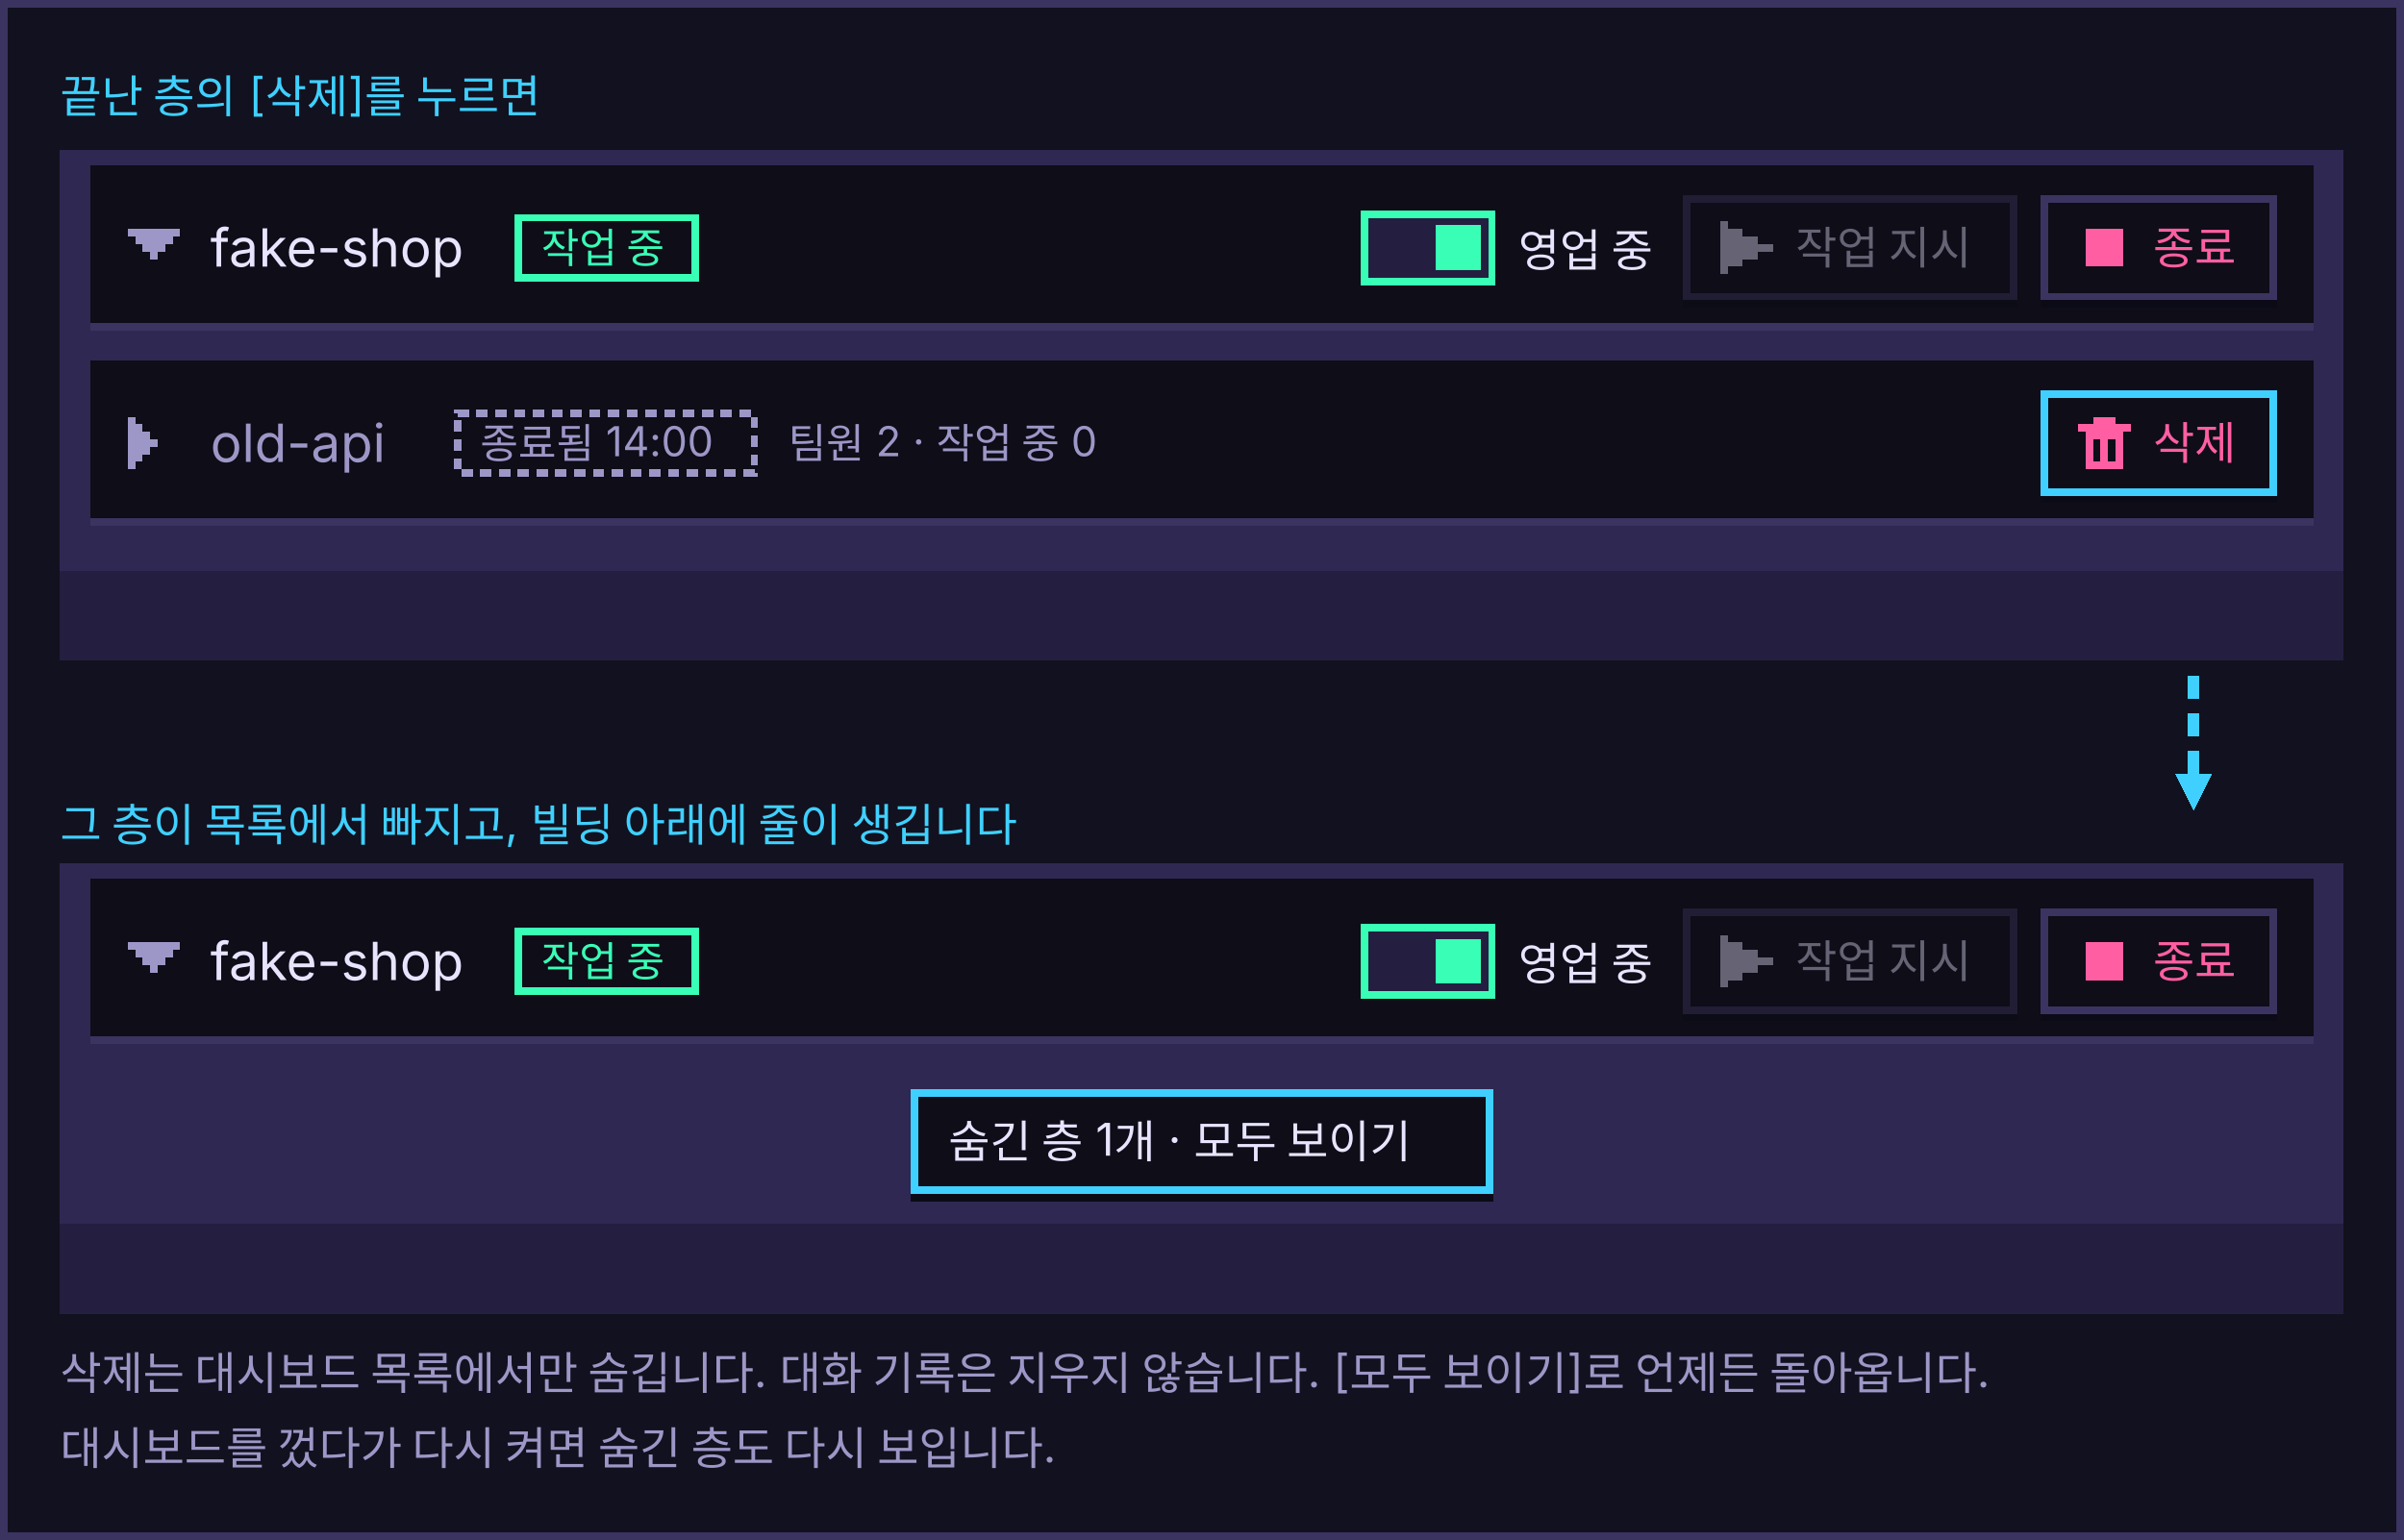
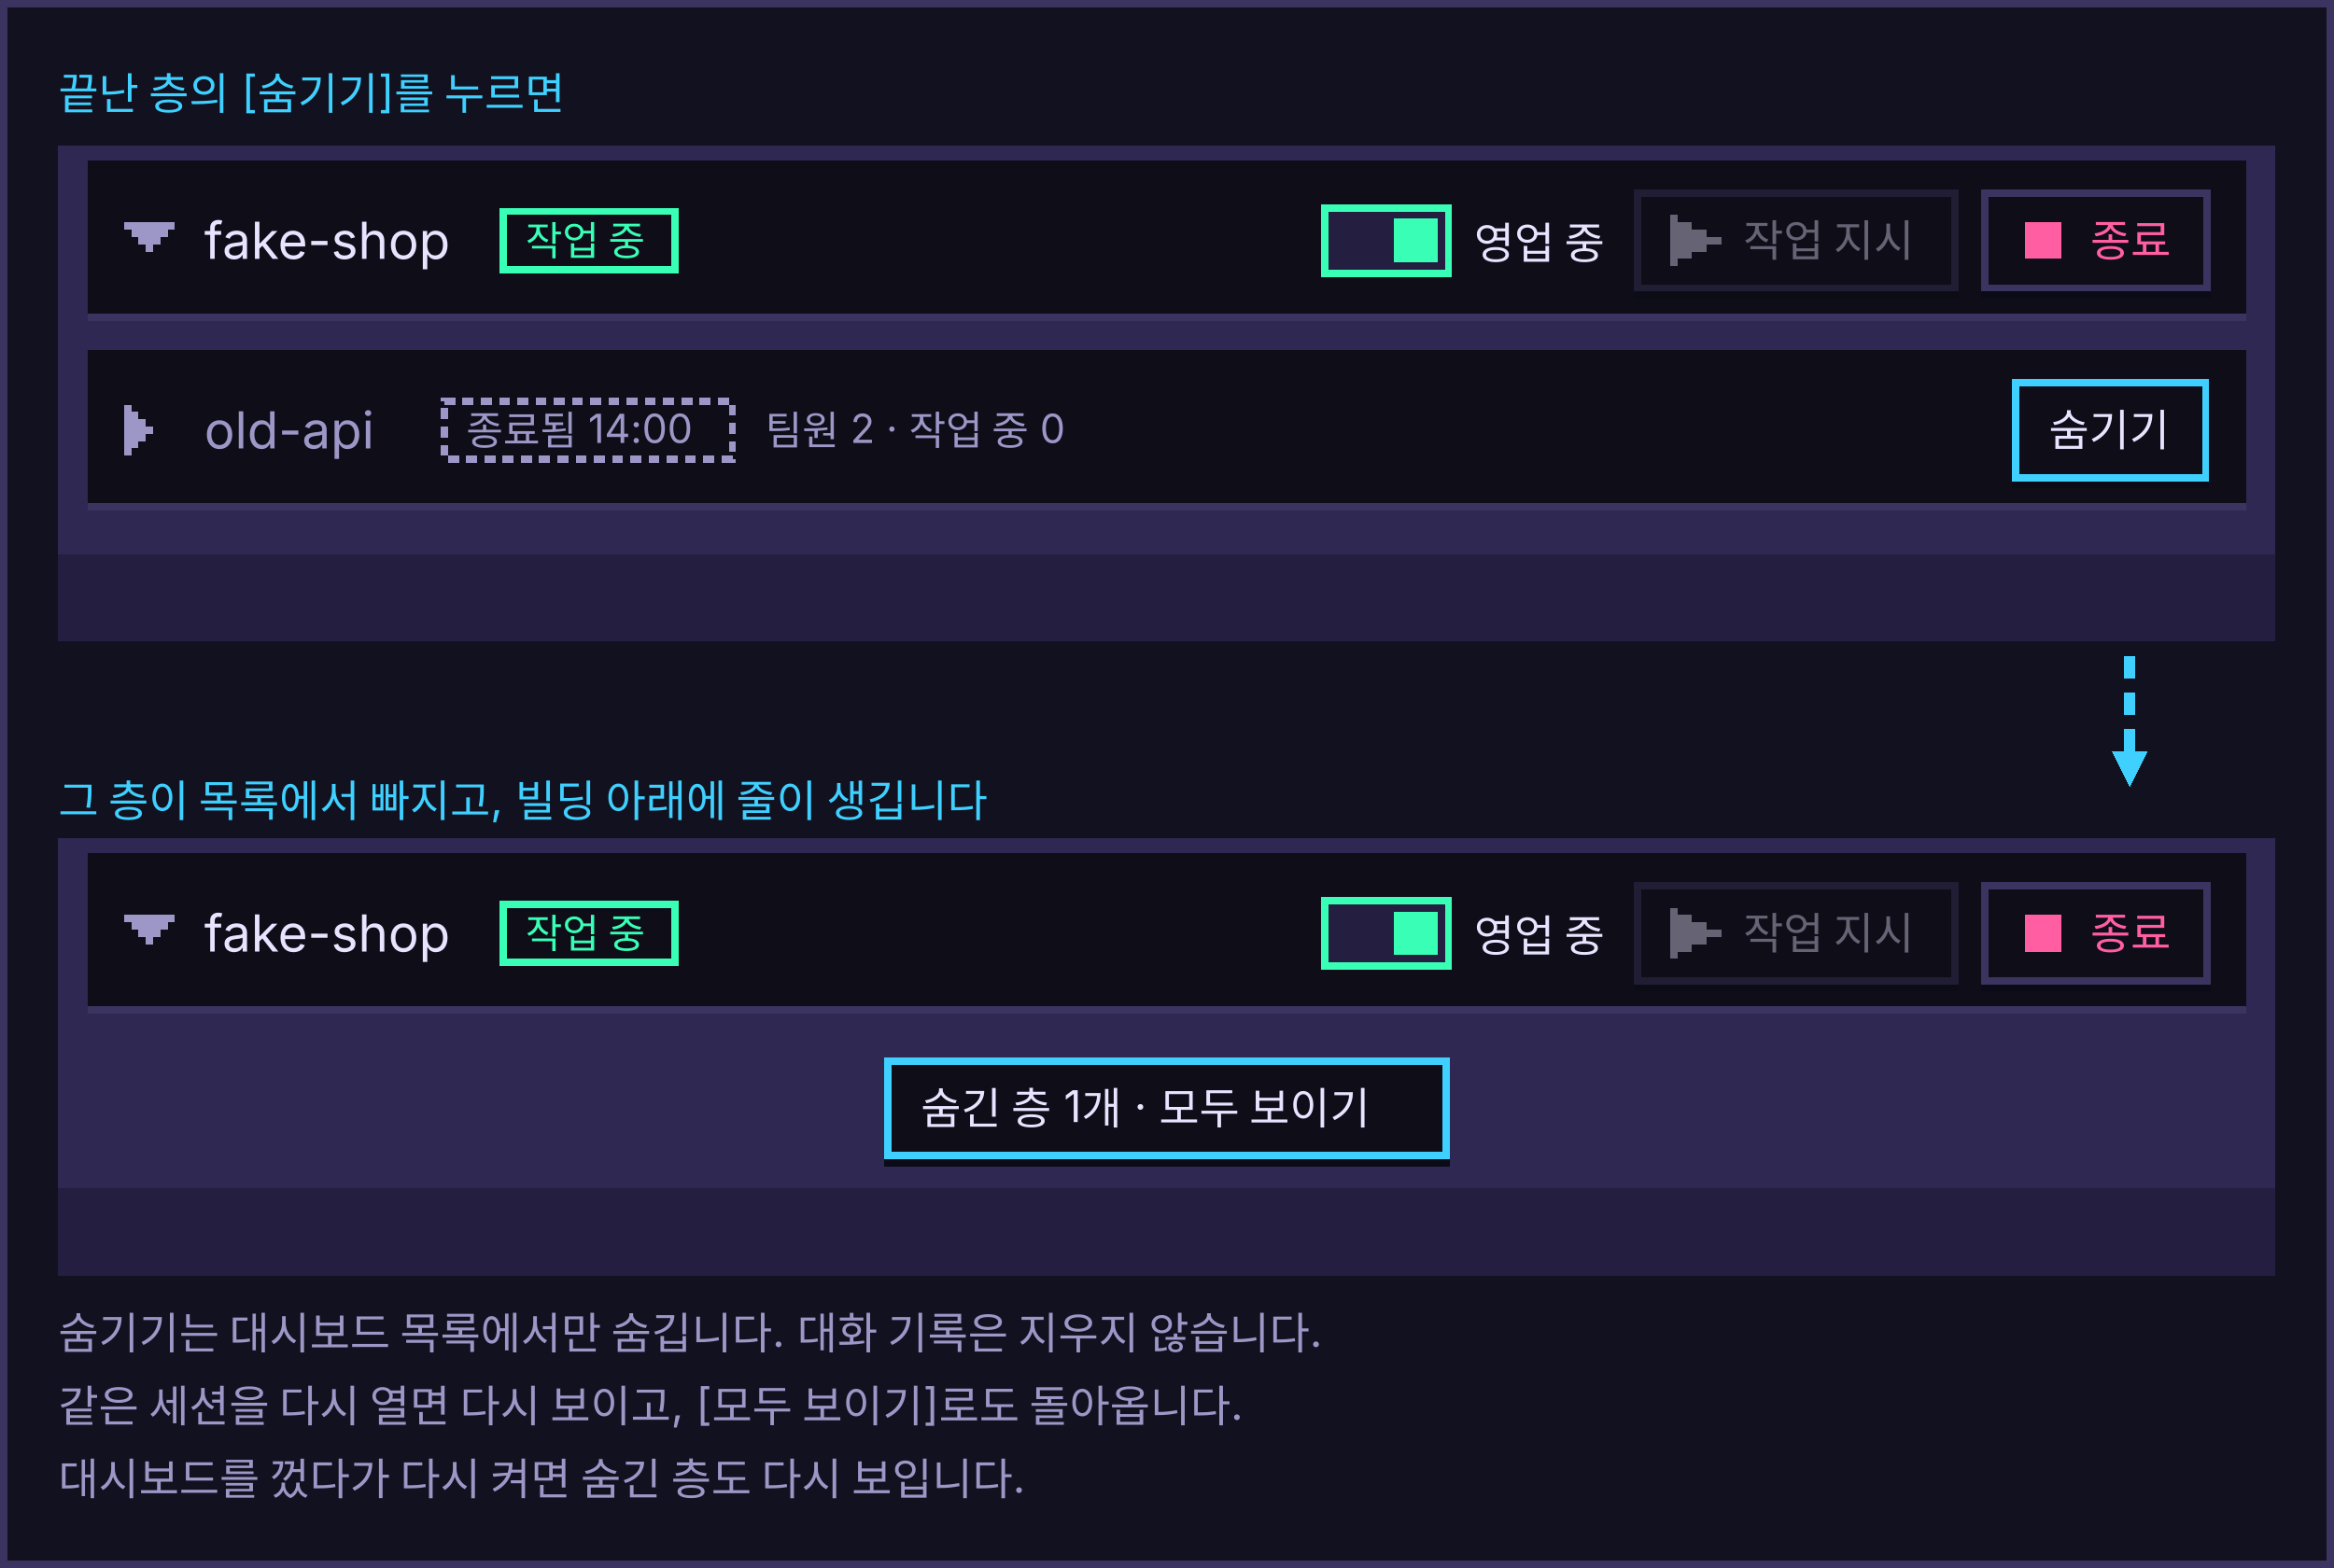
- <svg xmlns="http://www.w3.org/2000/svg" viewBox="0 0 640 410" role="img" aria-labelledby="fig-floor-hidden-t fig-floor-hidden-d" shape-rendering="crispEdges" font-family="-apple-system, 'Apple SD Gothic Neo', 'Malgun Gothic', 'Noto Sans KR', sans-serif">
-   <rect x="0" y="0" width="640" height="410" fill="#12111f" />
-   <rect x="1" y="1" width="638" height="408" fill="none" stroke="#3b3460" stroke-width="2" />
-   <text x="16" y="30" font-size="12" fill="#3fd0ff">끝난 층의 [삭제]를 누르면</text>
+ <svg xmlns="http://www.w3.org/2000/svg" viewBox="0 0 640 430" role="img" aria-labelledby="fig-floor-hidden-t fig-floor-hidden-d" shape-rendering="crispEdges" font-family="-apple-system, 'Apple SD Gothic Neo', 'Malgun Gothic', 'Noto Sans KR', sans-serif">
+   <rect x="0" y="0" width="640" height="430" fill="#12111f" />
+   <rect x="1" y="1" width="638" height="428" fill="none" stroke="#3b3460" stroke-width="2" />
+   <text x="16" y="30" font-size="12" fill="#3fd0ff">끝난 층의 [숨기기]를 누르면</text>
  <rect x="16" y="40" width="608" height="112" fill="#2e2852" />
  <rect x="24" y="44" width="592" height="44" fill="#0e0d18" />
  <rect x="24" y="86" width="592" height="2" fill="#3b3460" />
  <rect x="34" y="61" width="14" height="2" fill="#9d97c7" />
  <rect x="36" y="63" width="10" height="2" fill="#9d97c7" />
  <rect x="38" y="65" width="6" height="2" fill="#9d97c7" />
  <rect x="40" y="67" width="2" height="2" fill="#9d97c7" />
  <text x="56" y="71" font-size="14" fill="#e8e4ff">fake-shop</text>
  <rect x="138.08" y="58" width="47" height="16" fill="none" stroke="#39ffb6" stroke-width="2" />
  <text x="144.08" y="70" font-size="11" fill="#39ffb6">작업 중</text>
  <rect x="543.2" y="80" width="63" height="2" fill="#0b0a17" />
  <rect x="544.2" y="53" width="61" height="26" fill="#0e0d18" stroke="#3b3460" stroke-width="2" />
  <rect x="555.2" y="61" width="10" height="2" fill="#ff5fa2" />
  <rect x="555.2" y="63" width="10" height="2" fill="#ff5fa2" />
  <rect x="555.2" y="65" width="10" height="2" fill="#ff5fa2" />
  <rect x="555.2" y="67" width="10" height="2" fill="#ff5fa2" />
  <rect x="555.2" y="69" width="10" height="2" fill="#ff5fa2" />
  <text x="573.2" y="70.32" font-size="12" fill="#ff5fa2">종료</text>
  <g opacity=".4">
    <rect x="448" y="80" width="89" height="2" fill="#0b0a17" />
    <rect x="449" y="53" width="87" height="26" fill="#0e0d18" stroke="#3b3460" stroke-width="2" />
    <rect x="458" y="59" width="2" height="2" fill="#e8e4ff" />
    <rect x="458" y="61" width="6" height="2" fill="#e8e4ff" />
    <rect x="458" y="63" width="10" height="2" fill="#e8e4ff" />
    <rect x="458" y="65" width="14" height="2" fill="#e8e4ff" />
    <rect x="458" y="67" width="10" height="2" fill="#e8e4ff" />
    <rect x="458" y="69" width="6" height="2" fill="#e8e4ff" />
    <rect x="458" y="71" width="2" height="2" fill="#e8e4ff" />
    <text x="478" y="70.32" font-size="12" fill="#e8e4ff">작업 지시</text>
  </g>
  <rect x="363.2" y="57" width="34" height="18" fill="#241f40" stroke="#39ffb6" stroke-width="2" />
  <rect x="382.2" y="60" width="12" height="12" fill="#39ffb6" />
  <text x="404.2" y="71" font-size="12" fill="#e8e4ff">영업 중</text>
  <rect x="24" y="96" width="592" height="44" fill="#0e0d18" />
  <rect x="24" y="138" width="592" height="2" fill="#3b3460" />
  <rect x="34" y="111" width="2" height="2" fill="#9d97c7" />
  <rect x="34" y="113" width="4" height="2" fill="#9d97c7" />
  <rect x="34" y="115" width="6" height="2" fill="#9d97c7" />
  <rect x="34" y="117" width="8" height="2" fill="#9d97c7" />
  <rect x="34" y="119" width="6" height="2" fill="#9d97c7" />
  <rect x="34" y="121" width="4" height="2" fill="#9d97c7" />
  <rect x="34" y="123" width="2" height="2" fill="#9d97c7" />
  <text x="56" y="123" font-size="14" fill="#9d97c7">old-api</text>
  <rect x="121.84" y="110" width="79" height="16" fill="none" stroke="#9d97c7" stroke-width="2" stroke-dasharray="3 2" />
  <text x="127.84" y="122" font-size="11" fill="#9d97c7">종료됨 14:00</text>
  <text x="209.84" y="122" font-size="11" fill="#9d97c7">팀원 2 · 작업 중 0</text>
-   <rect x="543.2" y="132" width="63" height="2" fill="#0b0a17" />
-   <rect x="544.2" y="105" width="61" height="26" fill="#0e0d18" stroke="#3fd0ff" stroke-width="2" />
-   <rect x="557.2" y="111" width="6" height="2" fill="#ff5fa2" />
-   <rect x="553.2" y="113" width="14" height="2" fill="#ff5fa2" />
-   <rect x="555.2" y="115" width="10" height="2" fill="#ff5fa2" />
-   <rect x="555.2" y="117" width="2" height="2" fill="#ff5fa2" />
-   <rect x="559.2" y="117" width="2" height="2" fill="#ff5fa2" />
-   <rect x="563.2" y="117" width="2" height="2" fill="#ff5fa2" />
-   <rect x="555.2" y="119" width="2" height="2" fill="#ff5fa2" />
-   <rect x="559.2" y="119" width="2" height="2" fill="#ff5fa2" />
-   <rect x="563.2" y="119" width="2" height="2" fill="#ff5fa2" />
-   <rect x="555.2" y="121" width="2" height="2" fill="#ff5fa2" />
-   <rect x="559.2" y="121" width="2" height="2" fill="#ff5fa2" />
-   <rect x="563.2" y="121" width="2" height="2" fill="#ff5fa2" />
-   <rect x="555.2" y="123" width="10" height="2" fill="#ff5fa2" />
-   <text x="573.2" y="122.32" font-size="12" fill="#ff5fa2">삭제</text>
+   <rect x="551.8" y="132" width="54" height="2" fill="#0b0a17" />
+   <rect x="552.8" y="105" width="52" height="26" fill="#0e0d18" stroke="#3fd0ff" stroke-width="2" />
+   <text x="561.8" y="122.32" font-size="12" fill="#e8e4ff">숨기기</text>
  <rect x="16" y="152" width="608" height="24" fill="#241f40" />
  <line x1="584" y1="180" x2="584" y2="206" stroke="#3fd0ff" stroke-width="3" stroke-dasharray="6 4" />
  <polygon points="584,216 579,206 589,206" fill="#3fd0ff" />
  <text x="16" y="224" font-size="12" fill="#3fd0ff">그 층이 목록에서 빠지고, 빌딩 아래에 줄이 생깁니다</text>
  <rect x="16" y="230" width="608" height="60" fill="#2e2852" />
  <rect x="24" y="234" width="592" height="44" fill="#0e0d18" />
  <rect x="24" y="276" width="592" height="2" fill="#3b3460" />
  <rect x="34" y="251" width="14" height="2" fill="#9d97c7" />
  <rect x="36" y="253" width="10" height="2" fill="#9d97c7" />
  <rect x="38" y="255" width="6" height="2" fill="#9d97c7" />
  <rect x="40" y="257" width="2" height="2" fill="#9d97c7" />
  <text x="56" y="261" font-size="14" fill="#e8e4ff">fake-shop</text>
  <rect x="138.08" y="248" width="47" height="16" fill="none" stroke="#39ffb6" stroke-width="2" />
  <text x="144.08" y="260" font-size="11" fill="#39ffb6">작업 중</text>
  <rect x="543.2" y="270" width="63" height="2" fill="#0b0a17" />
  <rect x="544.2" y="243" width="61" height="26" fill="#0e0d18" stroke="#3b3460" stroke-width="2" />
  <rect x="555.2" y="251" width="10" height="2" fill="#ff5fa2" />
  <rect x="555.2" y="253" width="10" height="2" fill="#ff5fa2" />
  <rect x="555.2" y="255" width="10" height="2" fill="#ff5fa2" />
  <rect x="555.2" y="257" width="10" height="2" fill="#ff5fa2" />
  <rect x="555.2" y="259" width="10" height="2" fill="#ff5fa2" />
  <text x="573.2" y="260.32" font-size="12" fill="#ff5fa2">종료</text>
  <g opacity=".4">
    <rect x="448" y="270" width="89" height="2" fill="#0b0a17" />
    <rect x="449" y="243" width="87" height="26" fill="#0e0d18" stroke="#3b3460" stroke-width="2" />
    <rect x="458" y="249" width="2" height="2" fill="#e8e4ff" />
    <rect x="458" y="251" width="6" height="2" fill="#e8e4ff" />
    <rect x="458" y="253" width="10" height="2" fill="#e8e4ff" />
    <rect x="458" y="255" width="14" height="2" fill="#e8e4ff" />
    <rect x="458" y="257" width="10" height="2" fill="#e8e4ff" />
    <rect x="458" y="259" width="6" height="2" fill="#e8e4ff" />
    <rect x="458" y="261" width="2" height="2" fill="#e8e4ff" />
    <text x="478" y="260.32" font-size="12" fill="#e8e4ff">작업 지시</text>
  </g>
  <rect x="363.2" y="247" width="34" height="18" fill="#241f40" stroke="#39ffb6" stroke-width="2" />
  <rect x="382.2" y="250" width="12" height="12" fill="#39ffb6" />
  <text x="404.2" y="261" font-size="12" fill="#e8e4ff">영업 중</text>
  <rect x="16" y="282" width="608" height="44" fill="#2e2852" />
  <rect x="242.5" y="318" width="155" height="2" fill="#0b0a17" />
  <rect x="243.5" y="291" width="153" height="26" fill="#0e0d18" stroke="#3fd0ff" stroke-width="2" />
  <text x="252.5" y="308.32" font-size="12" fill="#e8e4ff">숨긴 층 1개 · 모두 보이기</text>
  <rect x="16" y="326" width="608" height="24" fill="#241f40" />
-   <text x="16" y="370" font-size="12" fill="#9d97c7">삭제는 대시보드 목록에서만 숨깁니다. 대화 기록은 지우지 않습니다. [모두 보이기]로 언제든 돌아옵니다.</text>
-   <text x="16" y="390" font-size="12" fill="#9d97c7">대시보드를 껐다가 다시 켜면 숨긴 층도 다시 보입니다.</text>
+   <text x="16" y="370" font-size="12" fill="#9d97c7">숨기기는 대시보드 목록에서만 숨깁니다. 대화 기록은 지우지 않습니다.</text>
+   <text x="16" y="390" font-size="12" fill="#9d97c7">같은 세션을 다시 열면 다시 보이고, [모두 보이기]로도 돌아옵니다.</text>
+   <text x="16" y="410" font-size="12" fill="#9d97c7">대시보드를 껐다가 다시 켜면 숨긴 층도 다시 보입니다.</text>
</svg>
